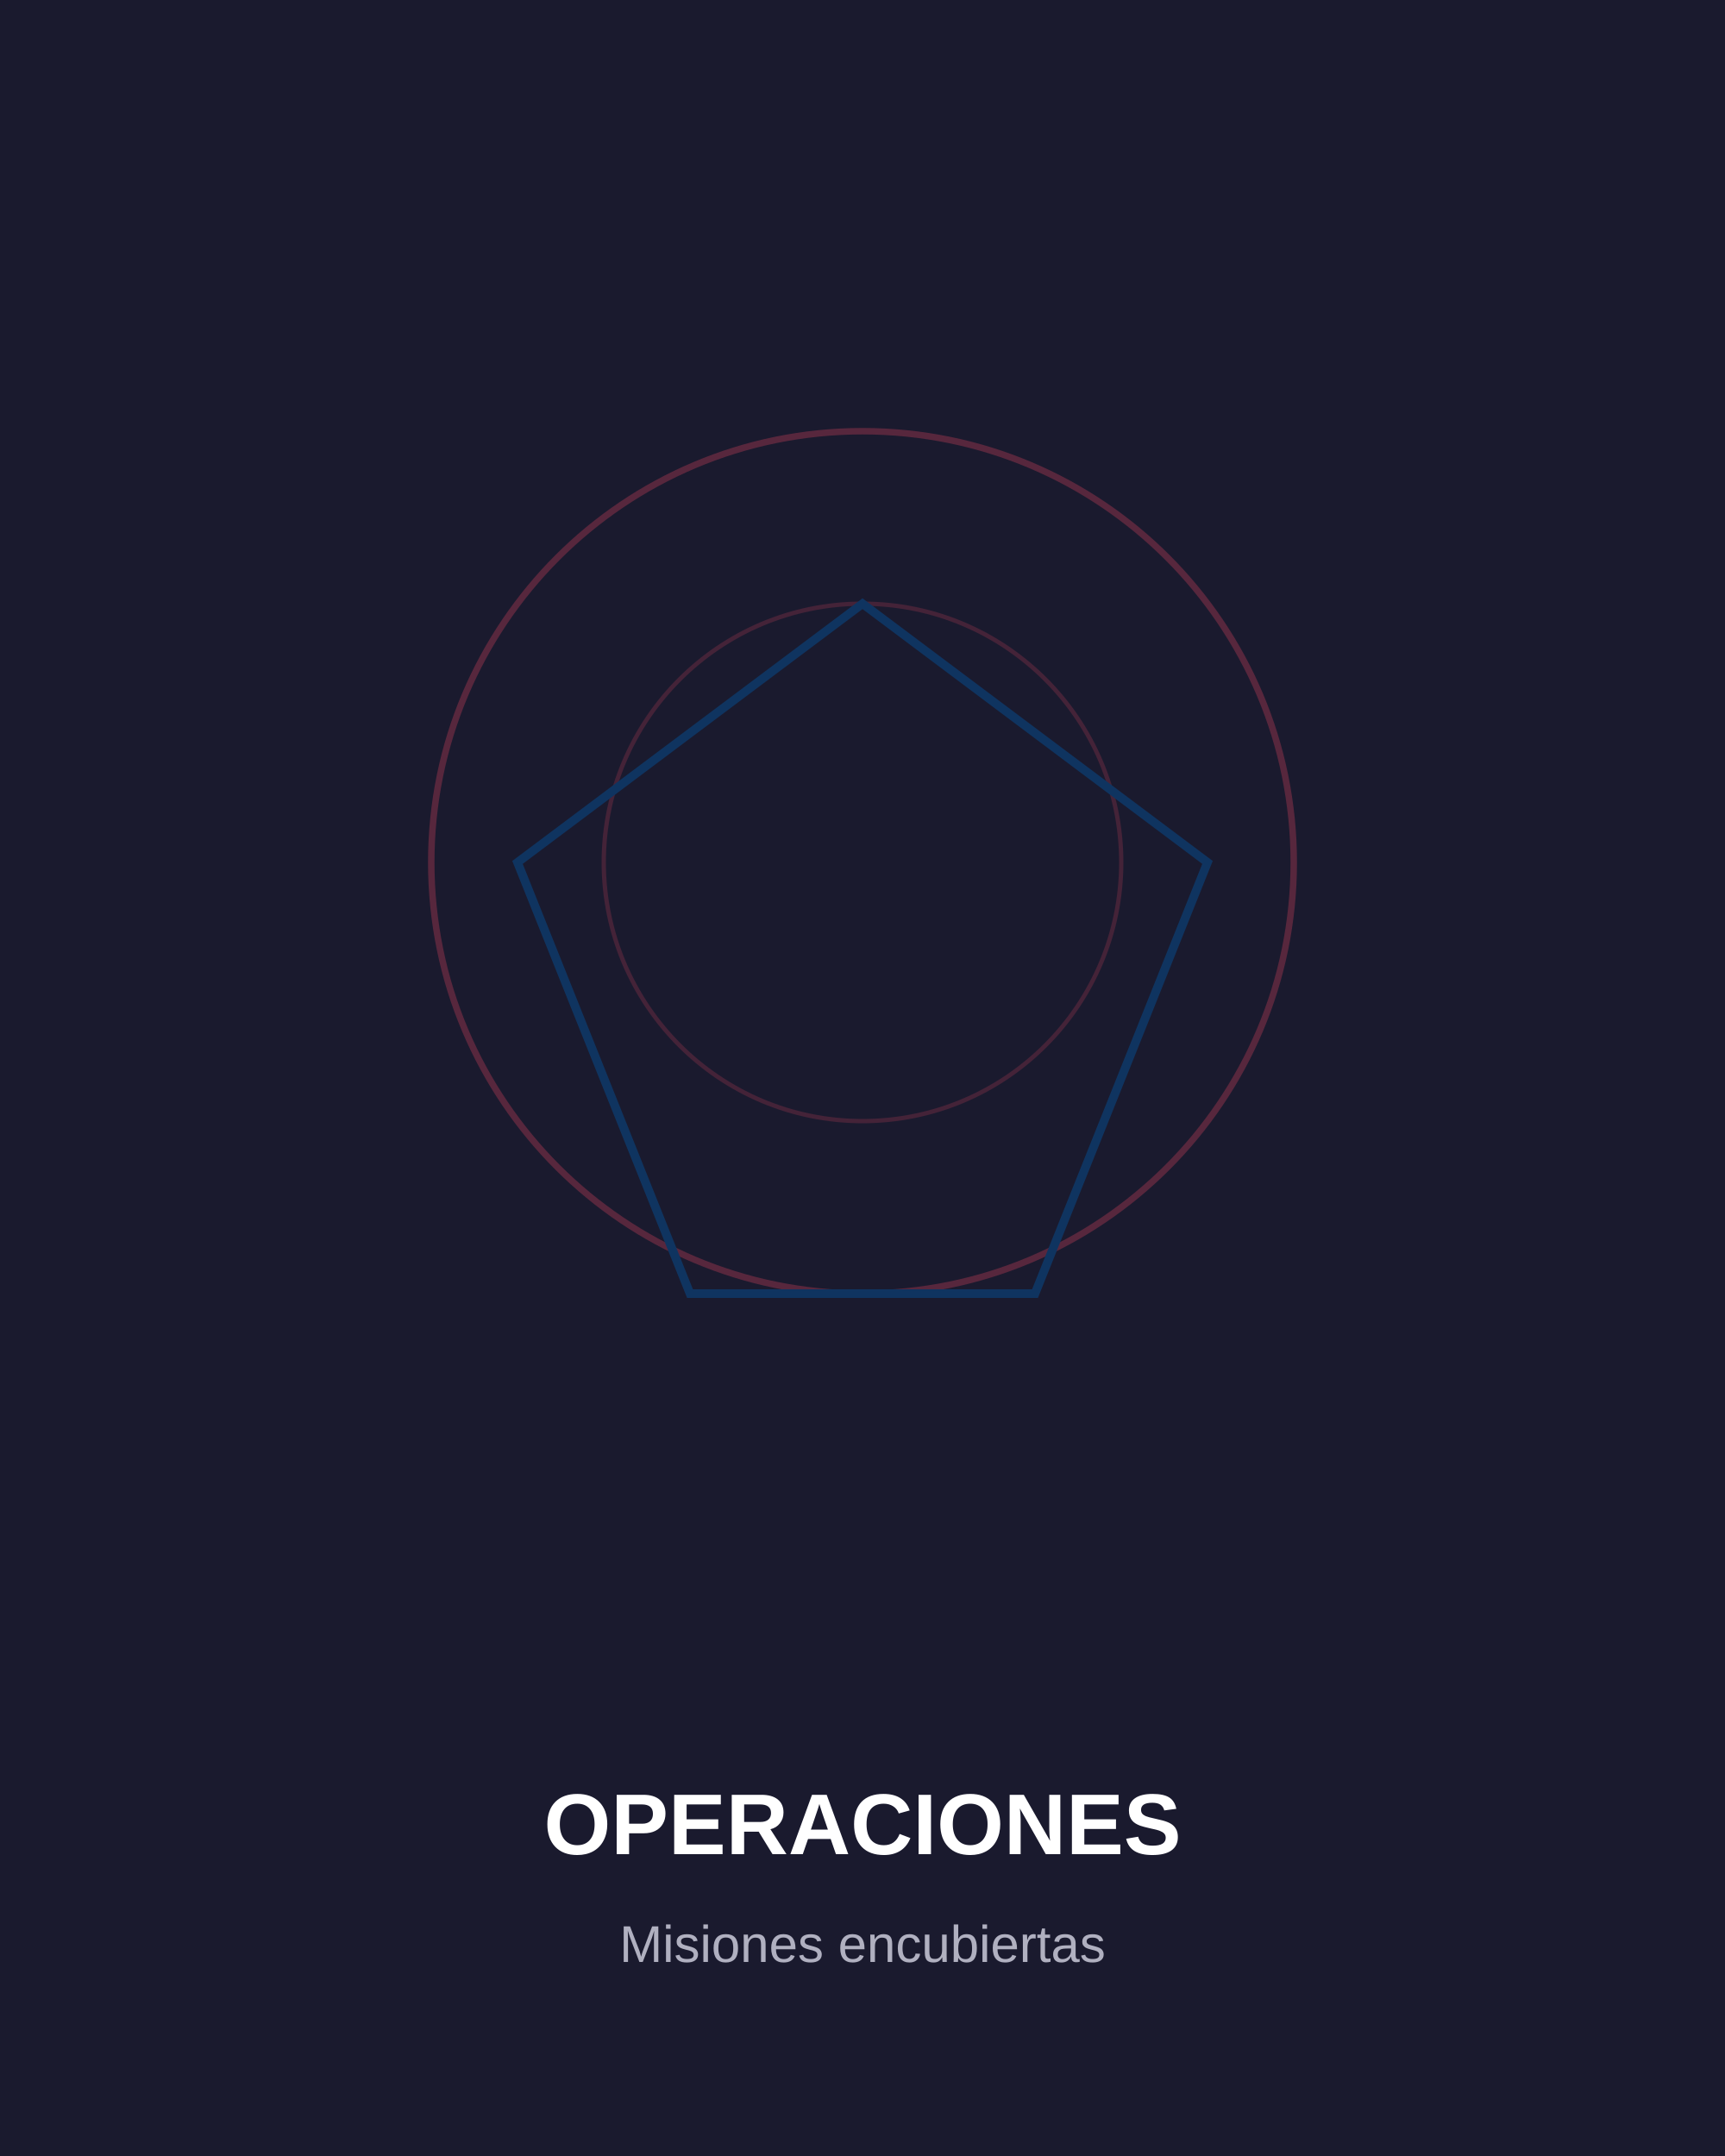
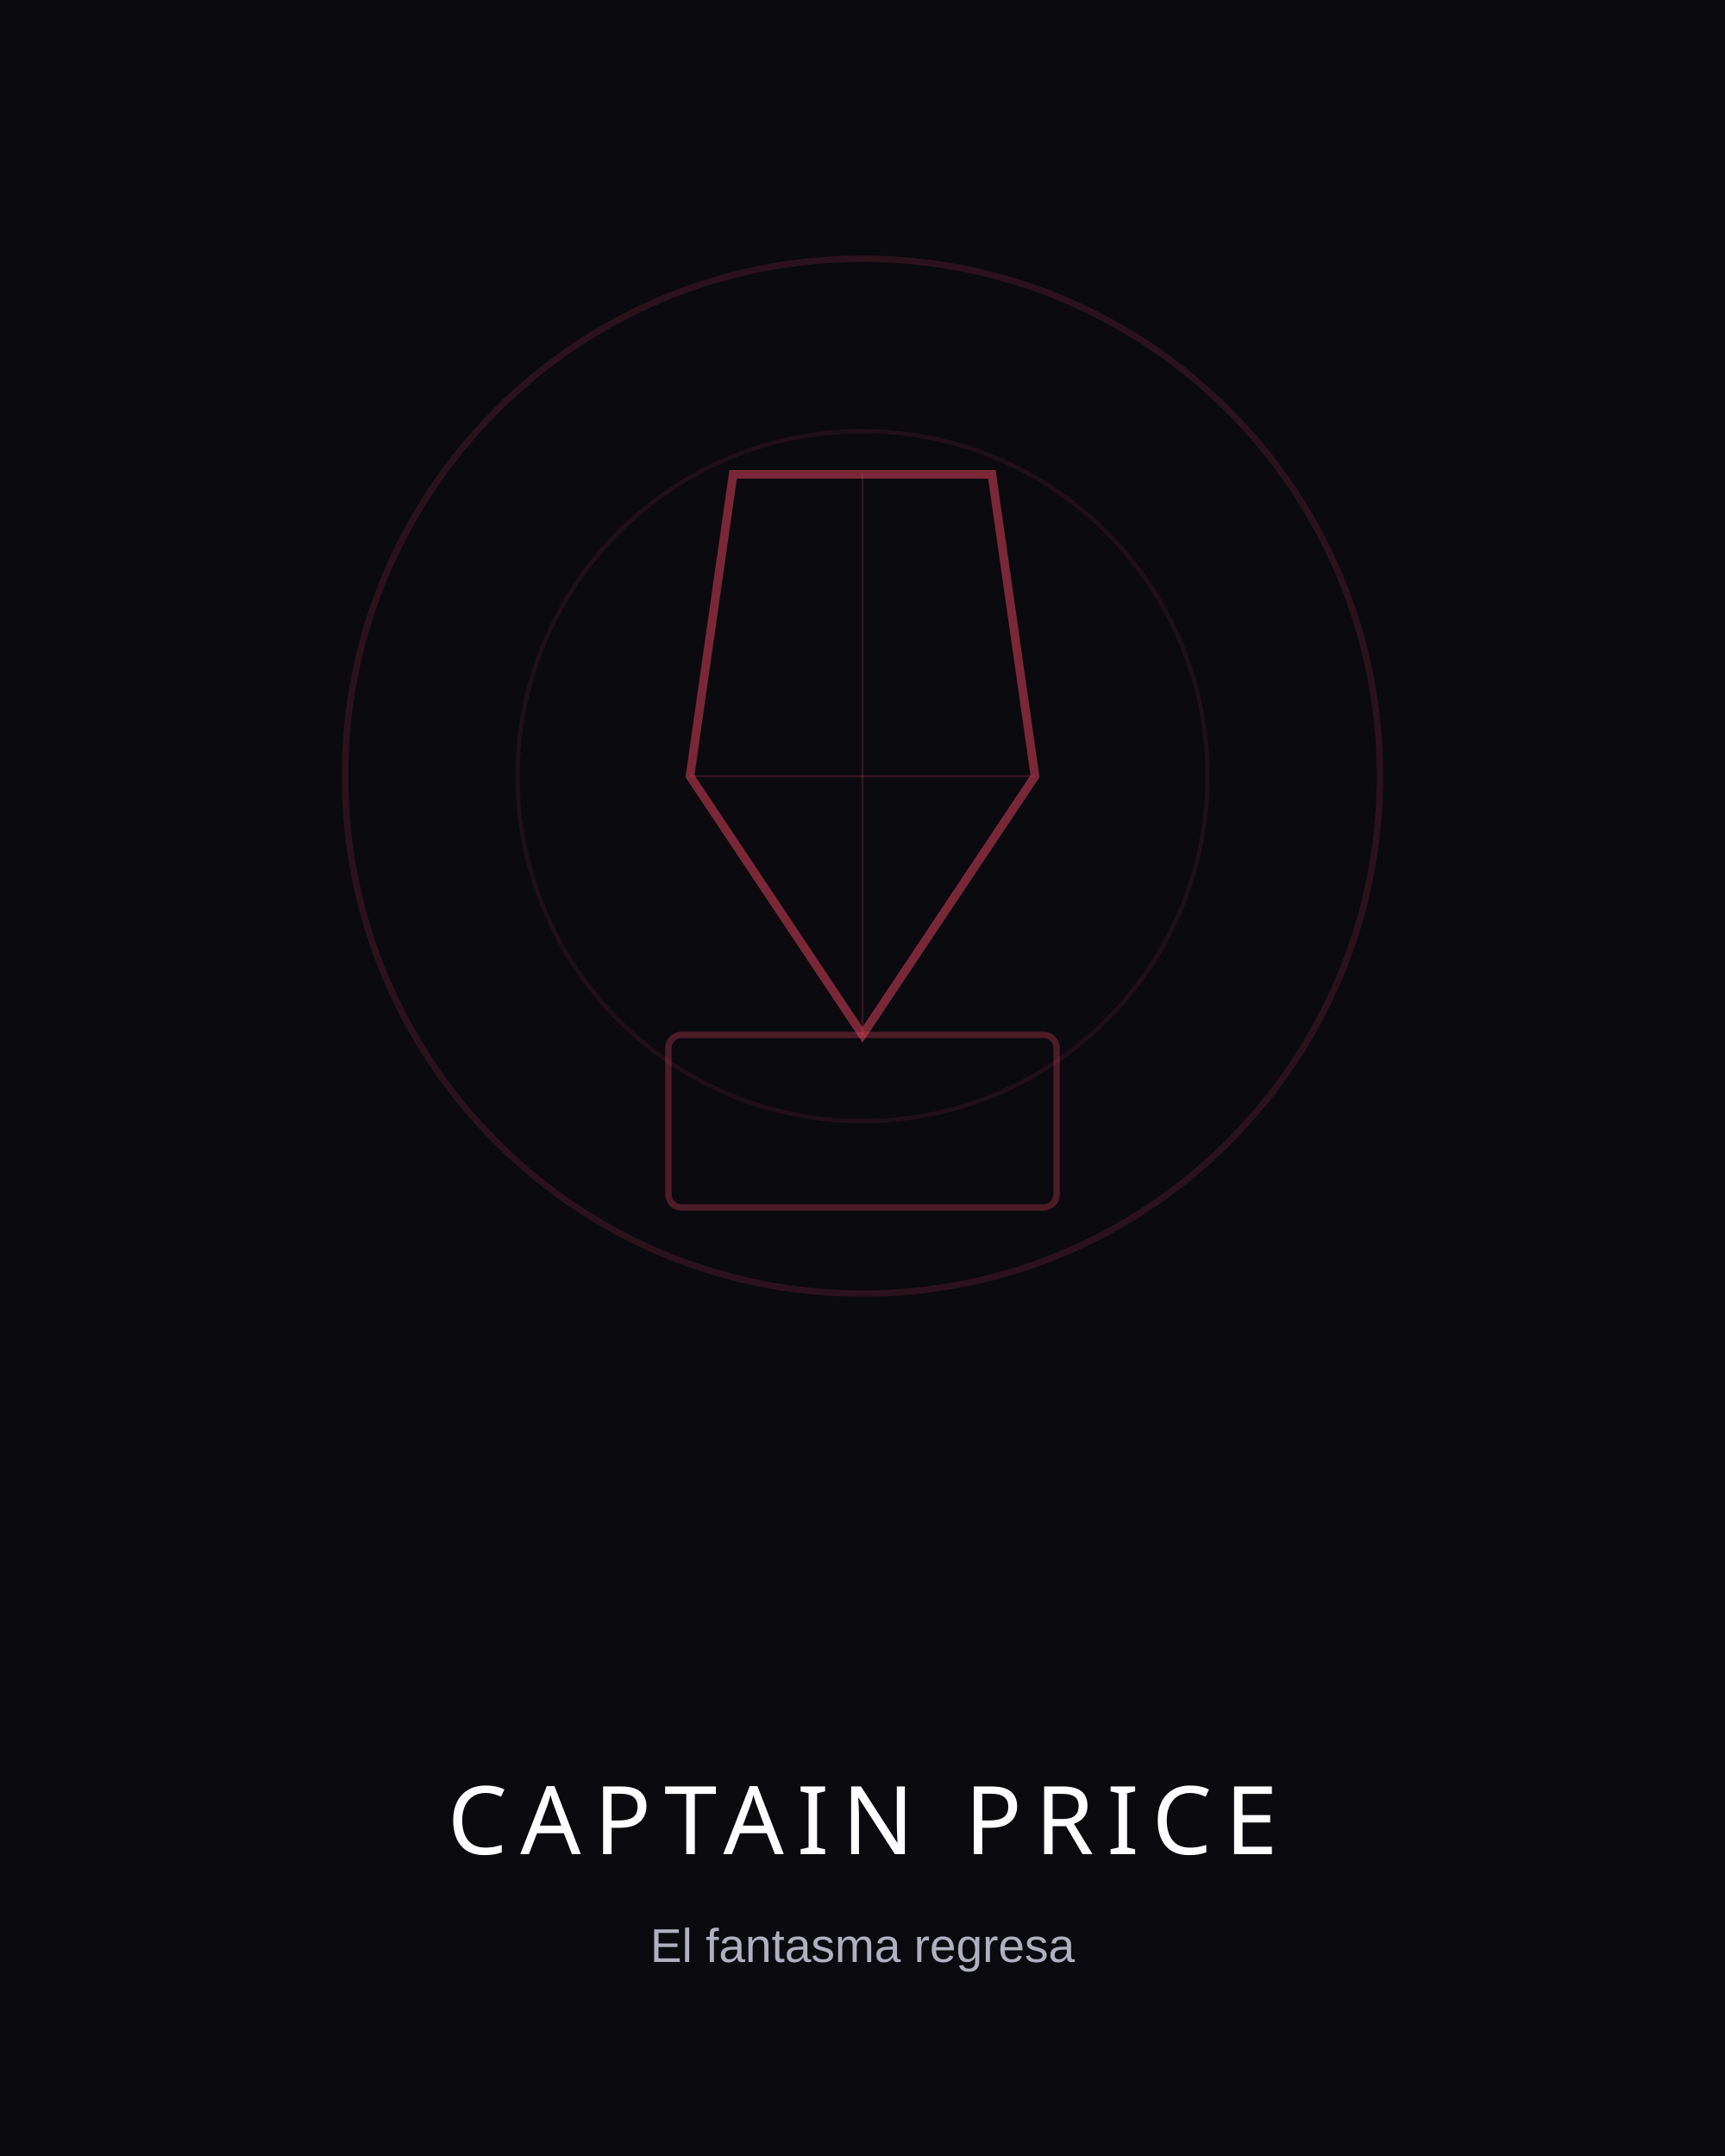
<svg xmlns="http://www.w3.org/2000/svg" viewBox="0 0 400 500" width="400" height="500">
-   <rect width="400" height="500" fill="#1a1a2e" />
-   <circle cx="200" cy="200" r="100" fill="none" stroke="#e94560" stroke-width="1.5" opacity="0.3" />
-   <circle cx="200" cy="200" r="60" fill="none" stroke="#e94560" stroke-width="1" opacity="0.2" />
-   <path d="M120,200 L200,140 L280,200 L240,300 L160,300 Z" fill="none" stroke="#0f3460" stroke-width="2" />
-   <text x="200" y="430" font-family="Arial, sans-serif" font-size="20" fill="white" text-anchor="middle" font-weight="bold">OPERACIONES</text>
-   <text x="200" y="455" font-family="Arial, sans-serif" font-size="12" fill="#b0b0c0" text-anchor="middle">Misiones encubiertas</text>
+   <rect width="400" height="500" fill="#0a0a0f" />
+   <circle cx="200" cy="180" r="120" fill="none" stroke="#e94560" stroke-width="1.5" opacity="0.15" />
+   <circle cx="200" cy="180" r="80" fill="none" stroke="#e94560" stroke-width="1" opacity="0.1" />
+   <path d="M170,110 L230,110 L240,180 L200,240 L160,180 Z" fill="none" stroke="#e94560" stroke-width="2" opacity="0.5" />
+   <line x1="200" y1="110" x2="200" y2="240" stroke="#e94560" stroke-width="0.5" opacity="0.2" />
+   <line x1="160" y1="180" x2="240" y2="180" stroke="#e94560" stroke-width="0.5" opacity="0.2" />
+   <rect x="155" y="240" width="90" height="40" rx="3" fill="none" stroke="#e94560" stroke-width="1.5" opacity="0.3" />
+   <text x="200" y="430" font-family="Impact, sans-serif" font-size="22" fill="white" text-anchor="middle" letter-spacing="3">CAPTAIN PRICE</text>
+   <text x="200" y="455" font-family="Arial, sans-serif" font-size="11" fill="#b0b0c0" text-anchor="middle">El fantasma regresa</text>
</svg>
